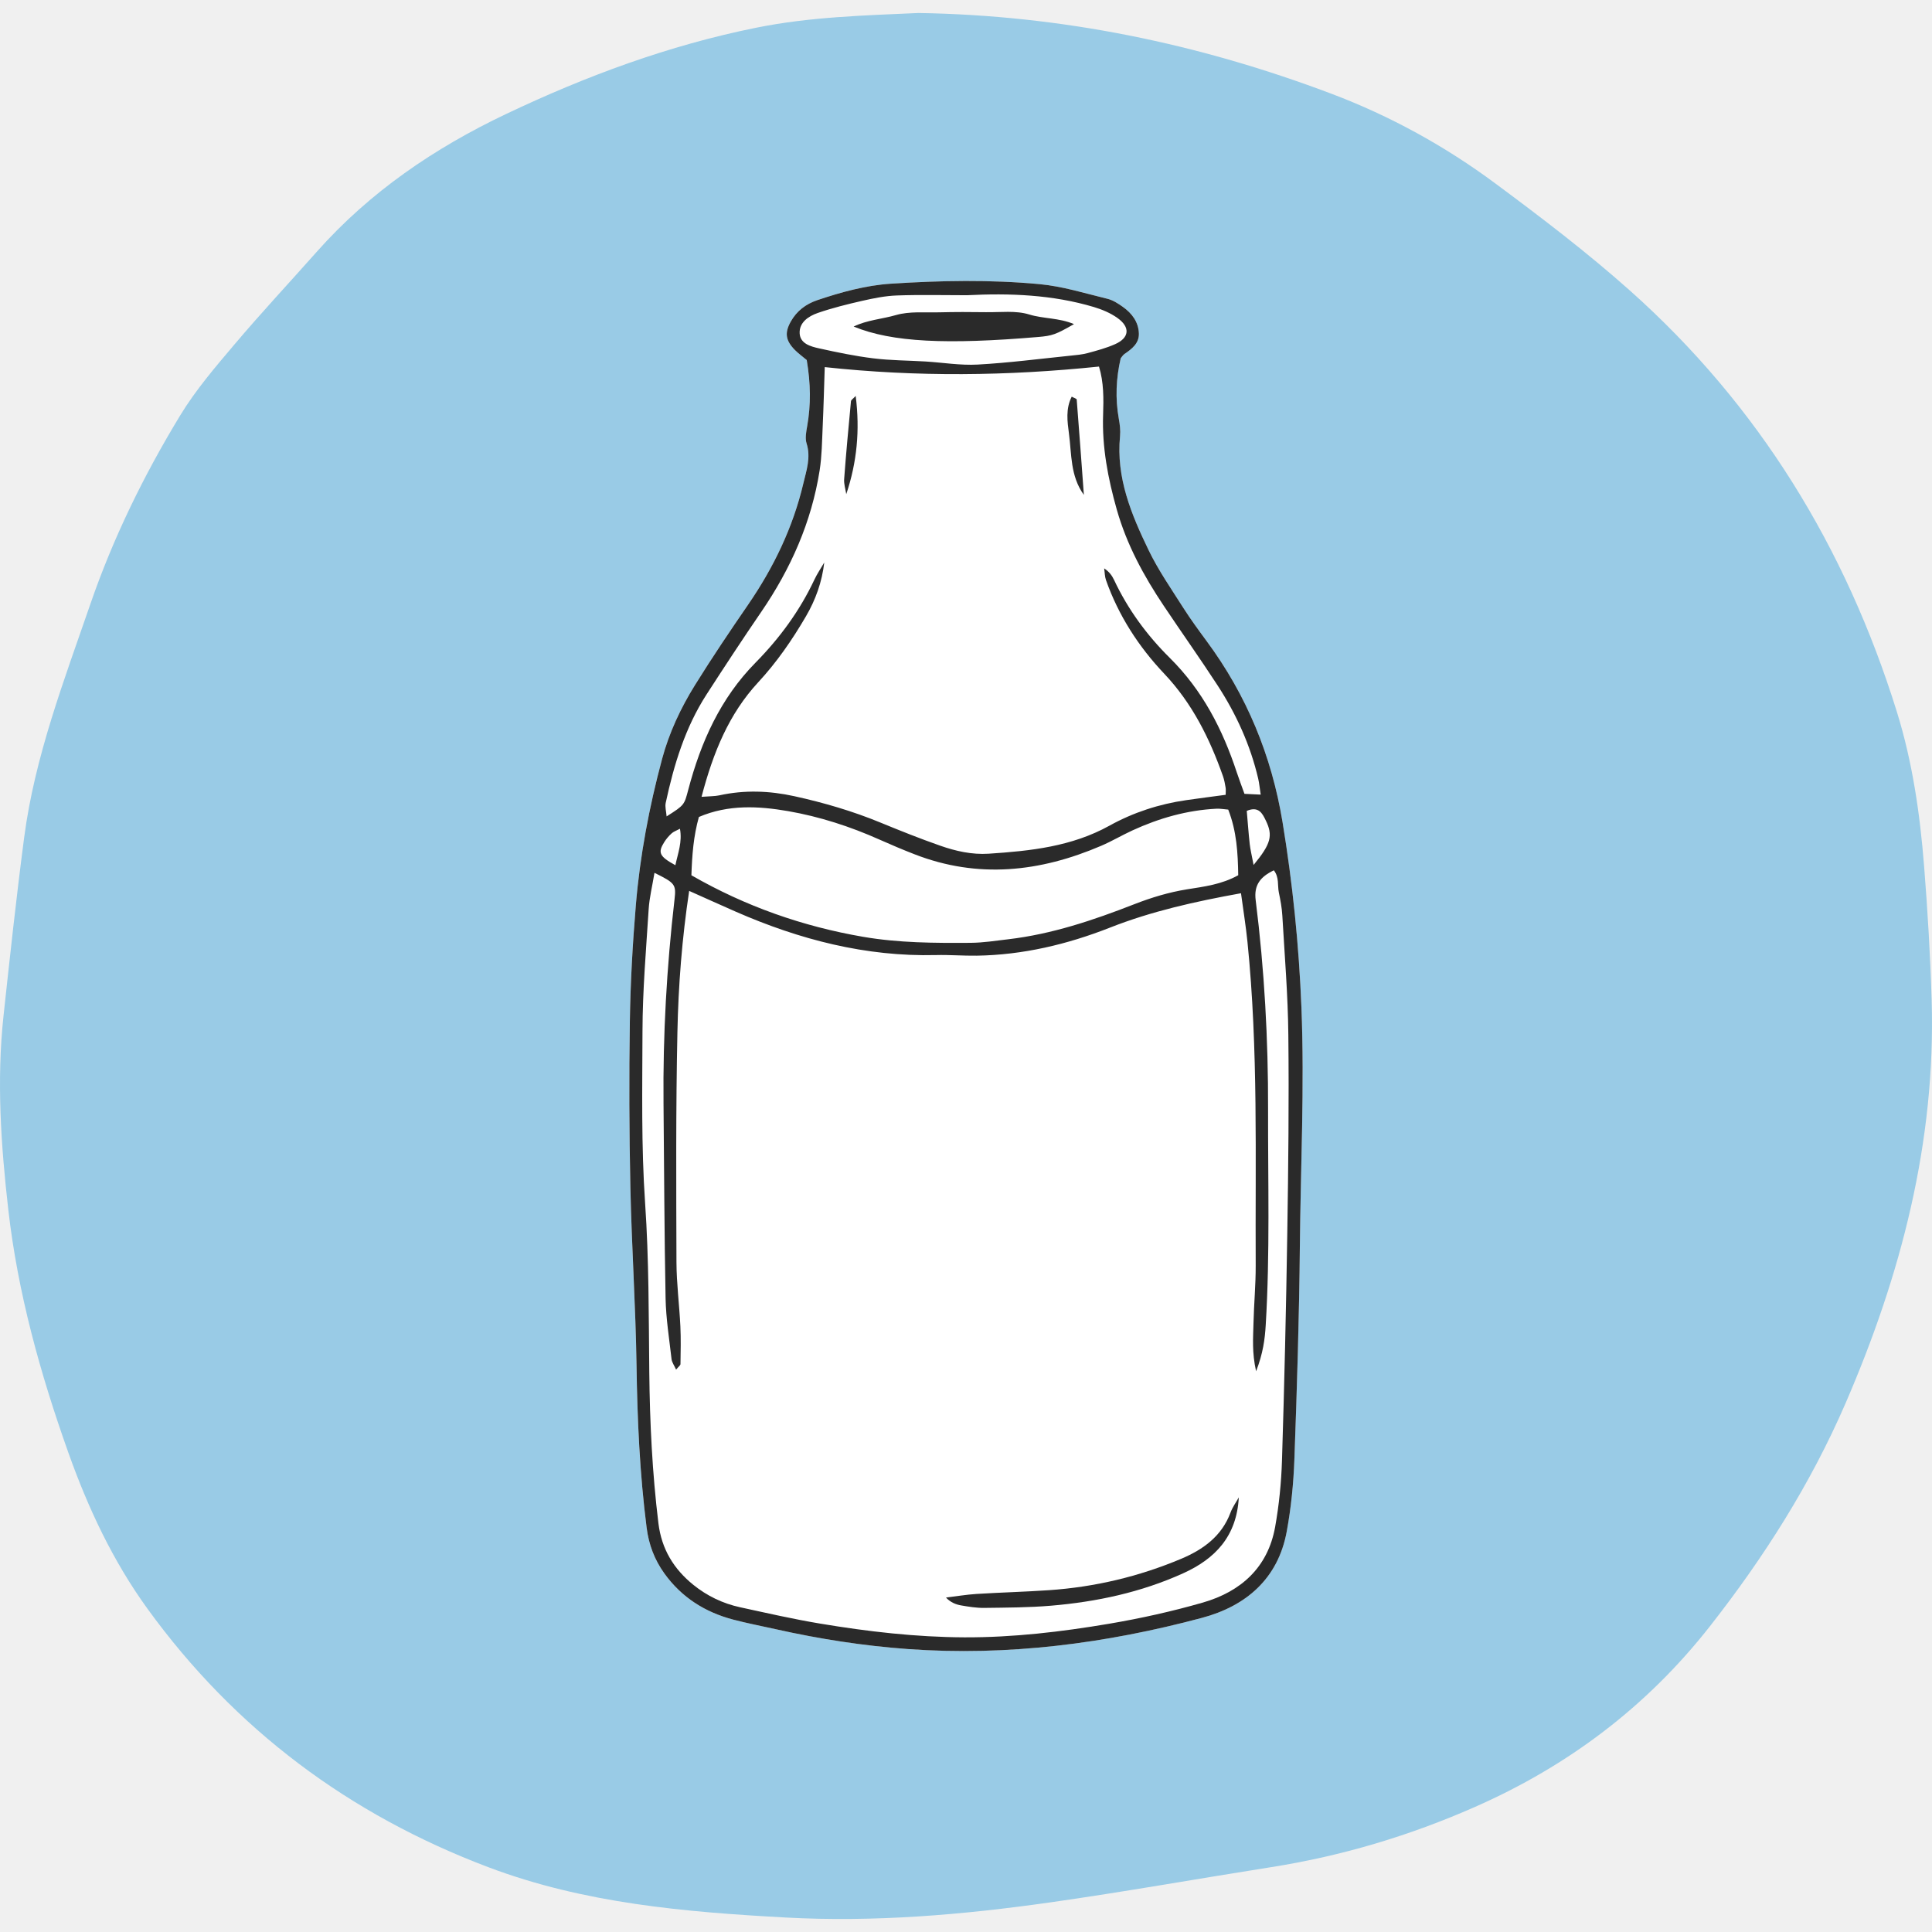
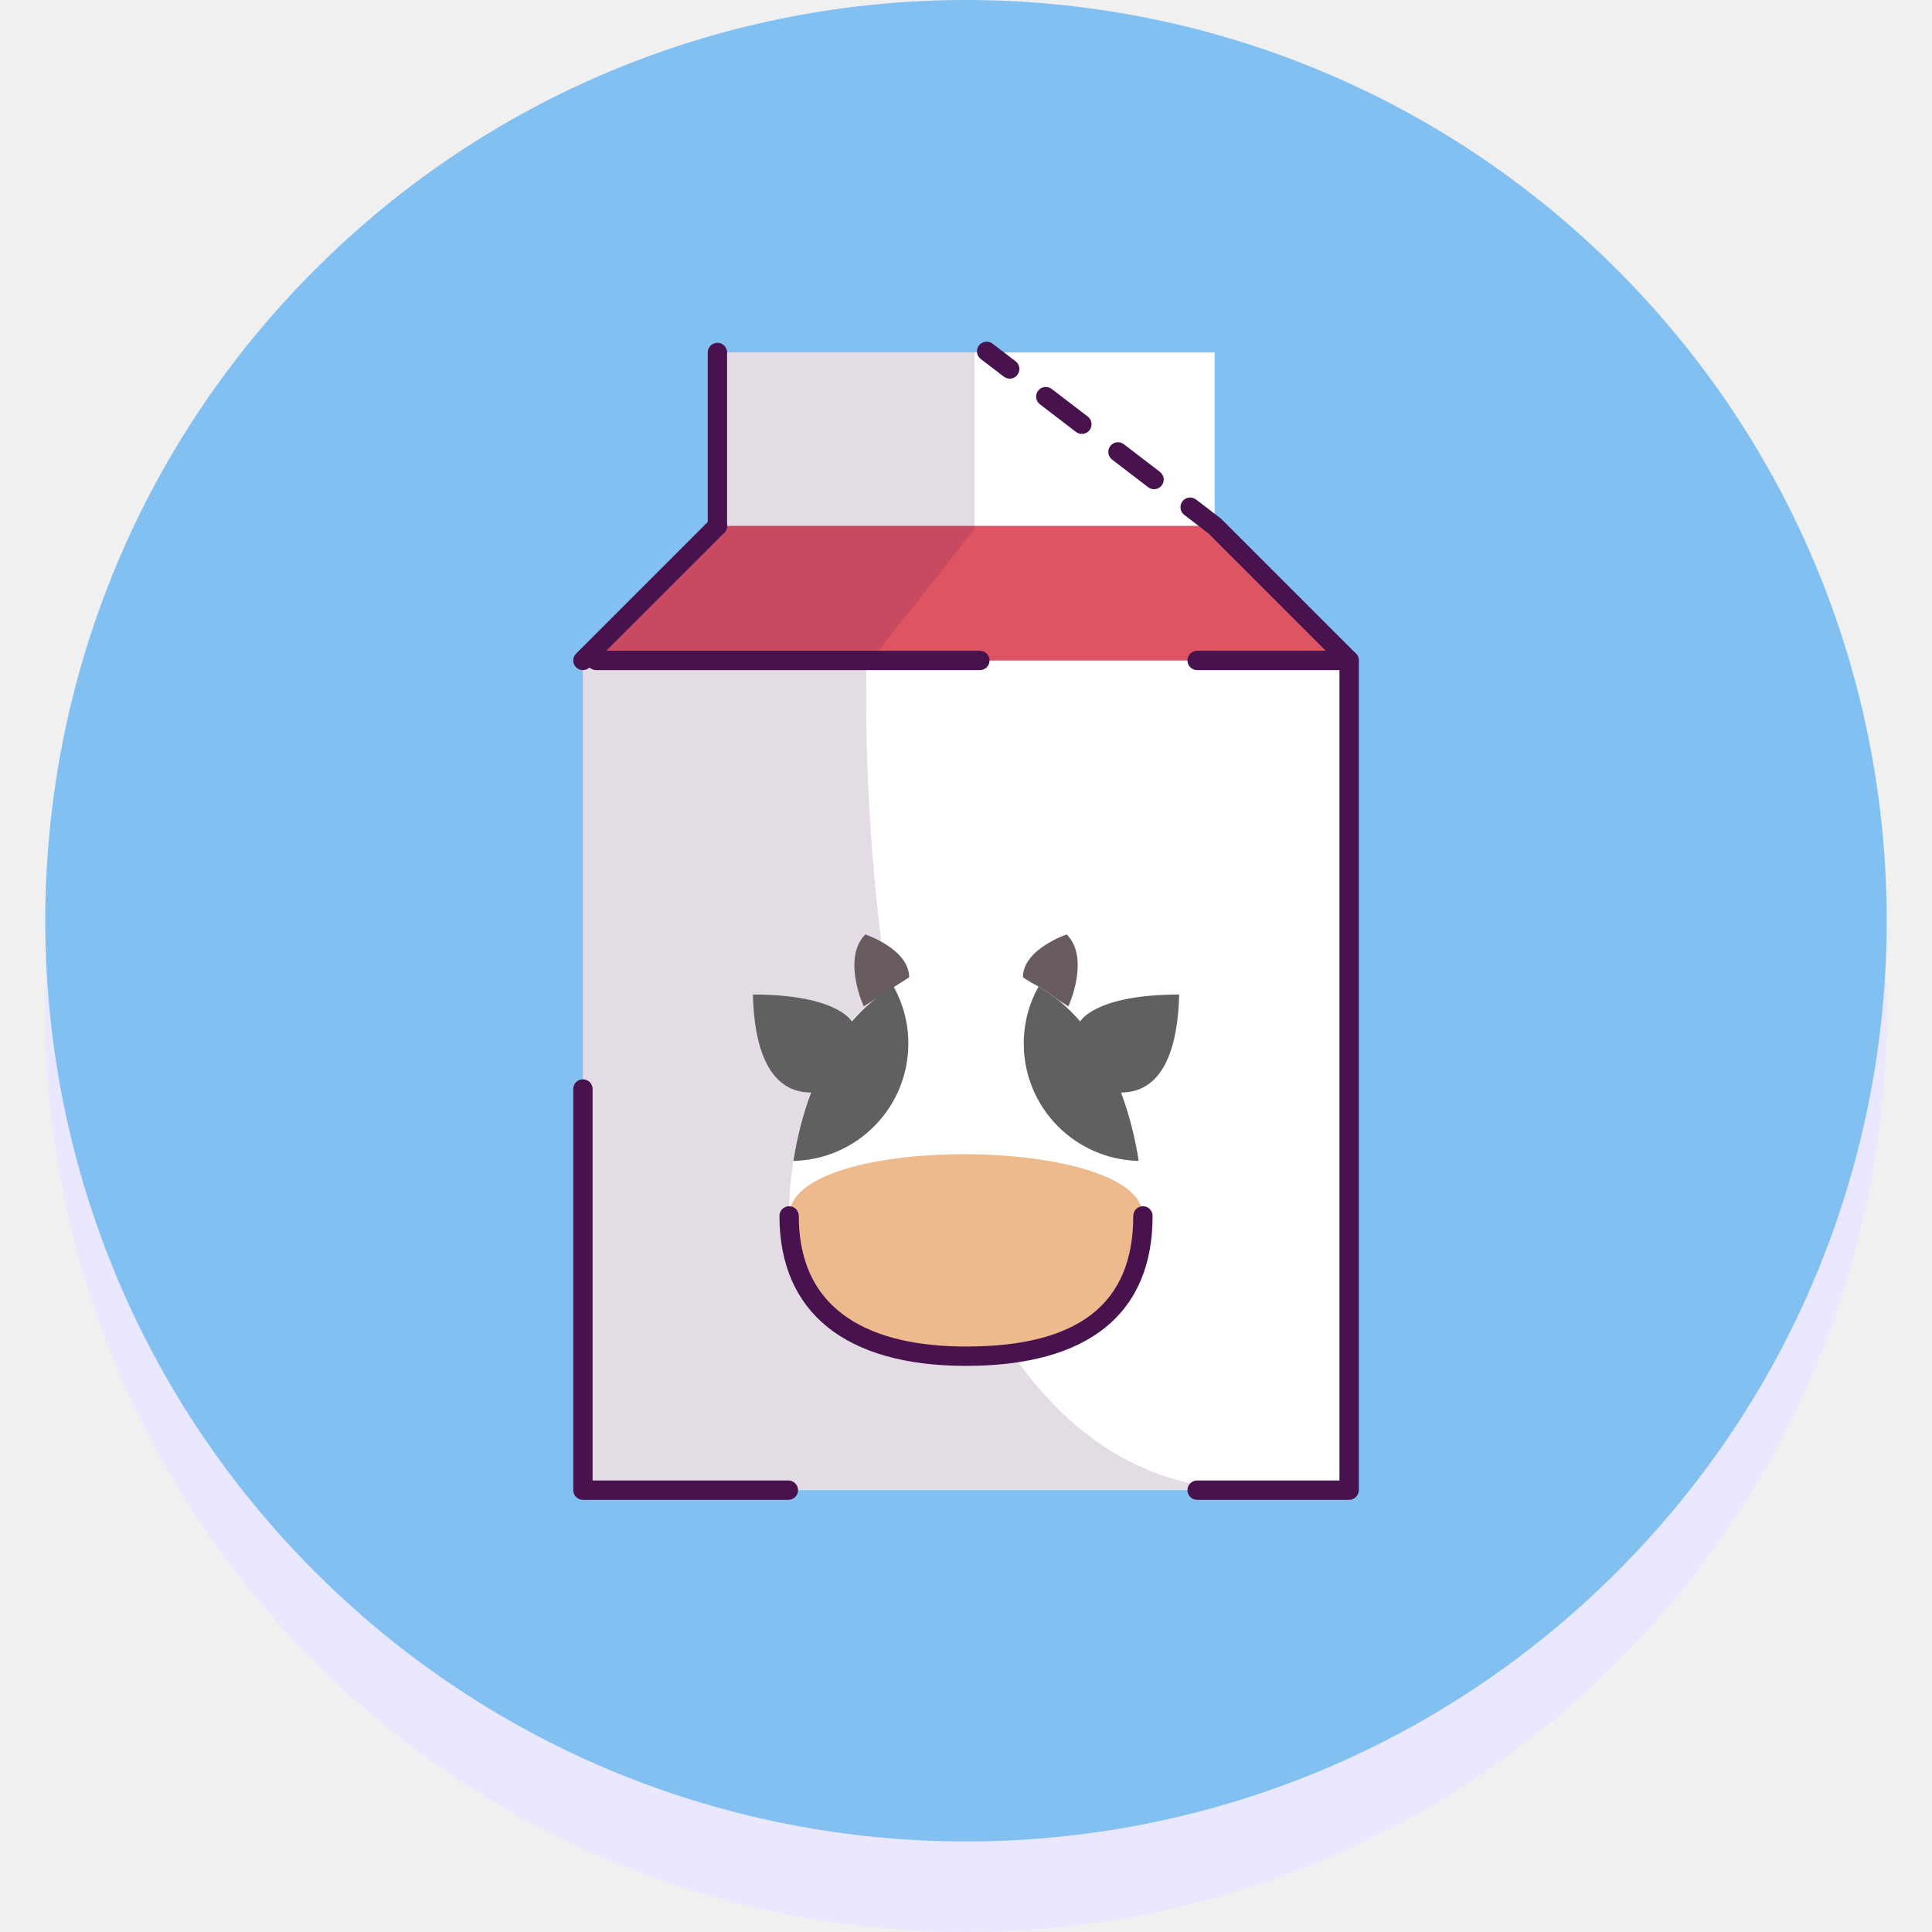
- <svg xmlns="http://www.w3.org/2000/svg" version="1.1" x="0px" y="0px" viewBox="0 0 128 128" xml:space="preserve" id="svg170" width="128" height="128">
-   <defs id="defs170" />
-   <g id="g66" transform="matrix(1.151422,0,0,1.151422,-49.0028,-216.2184)">
-     <path style="fill:#99cbe6" d="m 95.403,188.532 c 8.252,0.13 16.144,1.765 23.78,4.651 3.369,1.273 6.52,3.008 9.41,5.151 2.65,1.965 5.285,3.972 7.746,6.164 7.416,6.604 12.422,14.786 15.363,24.237 0.898,2.884 1.331,5.877 1.569,8.885 0.204,2.573 0.358,5.154 0.435,7.734 0.24,8.123 -1.759,15.784 -4.954,23.171 -2.005,4.636 -4.691,8.864 -7.81,12.84 -3.629,4.625 -8.155,8.028 -13.51,10.388 -3.758,1.656 -7.653,2.823 -11.71,3.463 -4.246,0.669 -8.479,1.427 -12.734,2.031 -5.049,0.717 -10.132,1.149 -15.235,0.87 -5.804,-0.318 -11.59,-0.813 -17.101,-2.897 -7.999,-3.025 -14.575,-7.926 -19.605,-14.866 -1.997,-2.755 -3.424,-5.805 -4.558,-8.993 -1.614,-4.539 -2.904,-9.17 -3.452,-13.966 -0.424,-3.708 -0.68,-7.437 -0.275,-11.17 0.371,-3.423 0.74,-6.847 1.188,-10.26 0.612,-4.658 2.293,-9.024 3.81,-13.43 1.313,-3.812 3.083,-7.421 5.172,-10.857 0.889,-1.461 2.024,-2.784 3.134,-4.095 1.53,-1.808 3.148,-3.541 4.72,-5.313 3.051,-3.439 6.766,-5.966 10.89,-7.926 4.608,-2.19 9.36,-3.949 14.383,-4.963 3.114,-0.631 6.261,-0.709 9.344,-0.849 z" id="path58" />
-     <g id="g65">
-       <path style="fill:#ffffff" d="m 111.715,280.875 c -5.536,1.479 -11.175,2.206 -16.919,1.794 -2.563,-0.185 -5.1,-0.582 -7.61,-1.144 -0.816,-0.183 -1.641,-0.339 -2.449,-0.553 -1.616,-0.428 -2.959,-1.275 -3.952,-2.654 -0.57,-0.793 -0.894,-1.653 -1.019,-2.622 -0.399,-3.108 -0.539,-6.227 -0.583,-9.36 -0.051,-3.407 -0.279,-6.812 -0.353,-10.219 -0.068,-3.187 -0.08,-6.375 -0.031,-9.562 0.034,-2.232 0.159,-4.468 0.345,-6.692 0.239,-2.843 0.767,-5.642 1.507,-8.401 0.411,-1.53 1.078,-2.943 1.904,-4.274 0.974,-1.566 2.006,-3.097 3.051,-4.617 1.472,-2.141 2.582,-4.444 3.177,-6.977 0.175,-0.747 0.44,-1.49 0.185,-2.295 -0.095,-0.299 -0.025,-0.668 0.034,-0.995 0.219,-1.225 0.203,-2.446 -0.025,-3.804 -0.252,-0.212 -0.479,-0.376 -0.673,-0.57 -0.551,-0.553 -0.608,-0.999 -0.246,-1.644 0.346,-0.617 0.873,-1.011 1.53,-1.233 1.379,-0.463 2.786,-0.853 4.24,-0.947 2.846,-0.183 5.702,-0.239 8.542,0.026 1.321,0.123 2.617,0.53 3.915,0.845 0.316,0.077 0.614,0.274 0.884,0.465 0.523,0.371 0.898,0.87 0.919,1.527 0.02,0.568 -0.4,0.89 -0.827,1.181 -0.088,0.06 -0.146,0.163 -0.219,0.248 -0.266,1.152 -0.319,2.309 -0.109,3.479 0.06,0.328 0.103,0.673 0.071,1.002 -0.234,2.388 0.65,4.506 1.649,6.569 0.557,1.152 1.298,2.217 1.986,3.301 0.42,0.66 0.884,1.293 1.349,1.923 2.303,3.116 3.735,6.587 4.366,10.411 0.582,3.533 0.944,7.077 1.087,10.661 0.183,4.591 -0.048,9.171 -0.091,13.754 -0.038,4.08 -0.166,8.159 -0.314,12.236 -0.049,1.392 -0.189,2.794 -0.44,4.164 -0.498,2.726 -2.343,4.299 -4.881,4.977 z" id="path59" />
-       <g id="g64">
-         <path style="fill:#2a2a2a" d="m 117.442,245.745 c -0.143,-3.584 -0.505,-7.128 -1.087,-10.661 -0.631,-3.824 -2.063,-7.296 -4.366,-10.411 -0.465,-0.63 -0.928,-1.262 -1.349,-1.923 -0.688,-1.084 -1.429,-2.149 -1.986,-3.301 -0.999,-2.063 -1.883,-4.181 -1.649,-6.569 0.032,-0.329 -0.011,-0.674 -0.071,-1.002 -0.209,-1.17 -0.157,-2.328 0.109,-3.479 0.072,-0.085 0.131,-0.188 0.219,-0.248 0.426,-0.291 0.847,-0.613 0.827,-1.181 -0.022,-0.657 -0.396,-1.156 -0.919,-1.527 -0.269,-0.191 -0.568,-0.388 -0.884,-0.465 -1.298,-0.316 -2.594,-0.722 -3.915,-0.845 -2.84,-0.265 -5.696,-0.209 -8.542,-0.026 -1.453,0.094 -2.86,0.483 -4.24,0.947 -0.657,0.222 -1.184,0.616 -1.53,1.233 -0.362,0.645 -0.305,1.091 0.246,1.644 0.194,0.194 0.42,0.357 0.673,0.57 0.228,1.358 0.243,2.579 0.025,3.804 -0.058,0.326 -0.129,0.696 -0.034,0.995 0.256,0.805 -0.009,1.549 -0.185,2.295 -0.596,2.532 -1.706,4.835 -3.177,6.977 -1.045,1.519 -2.077,3.051 -3.051,4.617 -0.827,1.33 -1.493,2.743 -1.904,4.274 -0.74,2.759 -1.269,5.557 -1.507,8.401 -0.186,2.225 -0.311,4.46 -0.345,6.692 -0.049,3.187 -0.037,6.375 0.031,9.562 0.074,3.407 0.302,6.812 0.353,10.219 0.045,3.133 0.185,6.252 0.583,9.36 0.125,0.968 0.45,1.829 1.019,2.622 0.993,1.379 2.335,2.226 3.952,2.654 0.808,0.214 1.633,0.37 2.449,0.553 2.509,0.562 5.046,0.959 7.61,1.144 5.744,0.413 11.383,-0.314 16.919,-1.794 2.537,-0.677 4.383,-2.251 4.882,-4.976 0.251,-1.37 0.391,-2.773 0.44,-4.164 0.148,-4.076 0.276,-8.156 0.314,-12.236 0.043,-4.584 0.273,-9.164 0.09,-13.755 z m -2.752,-8.191 c -0.108,-0.571 -0.186,-0.882 -0.222,-1.198 -0.071,-0.648 -0.117,-1.299 -0.171,-1.915 0.687,-0.289 0.901,0.154 1.09,0.543 0.428,0.875 0.31,1.348 -0.697,2.57 z M 88.571,206.973 c -0.037,-0.633 0.505,-0.994 1.033,-1.178 0.841,-0.291 1.71,-0.506 2.579,-0.704 0.653,-0.148 1.321,-0.283 1.986,-0.306 1.339,-0.048 2.683,-0.014 4.026,-0.014 2.466,-0.126 4.92,-0.032 7.305,0.679 0.473,0.142 0.953,0.343 1.352,0.627 0.753,0.533 0.694,1.144 -0.128,1.509 -0.506,0.225 -1.05,0.371 -1.587,0.516 -0.32,0.086 -0.66,0.114 -0.993,0.148 -1.777,0.182 -3.55,0.413 -5.33,0.511 -0.993,0.055 -1.998,-0.115 -2.999,-0.177 -1.004,-0.06 -2.015,-0.058 -3.011,-0.182 -1.045,-0.128 -2.084,-0.345 -3.114,-0.573 -0.485,-0.107 -1.082,-0.267 -1.119,-0.856 z m -7.708,27.011 c 0.471,-2.195 1.118,-4.332 2.349,-6.24 1.031,-1.595 2.074,-3.185 3.148,-4.752 1.698,-2.48 2.891,-5.165 3.361,-8.144 0.129,-0.824 0.135,-1.667 0.174,-2.502 0.051,-1.11 0.079,-2.221 0.119,-3.439 5.317,0.574 10.51,0.513 15.78,-0.031 0.277,0.901 0.269,1.841 0.237,2.771 -0.066,1.867 0.28,3.662 0.784,5.448 0.57,2.018 1.553,3.826 2.708,5.55 1.025,1.533 2.094,3.039 3.1,4.584 1.073,1.65 1.88,3.427 2.331,5.353 0.062,0.268 0.086,0.545 0.145,0.924 -0.334,-0.015 -0.596,-0.028 -0.934,-0.045 -0.149,-0.416 -0.306,-0.821 -0.442,-1.233 -0.814,-2.471 -1.969,-4.72 -3.853,-6.587 -1.312,-1.298 -2.411,-2.791 -3.205,-4.481 -0.117,-0.249 -0.277,-0.477 -0.573,-0.673 0.034,0.228 0.031,0.466 0.106,0.679 0.719,2.035 1.877,3.827 3.342,5.374 1.623,1.713 2.623,3.736 3.391,5.913 0.074,0.209 0.111,0.433 0.149,0.651 0.02,0.109 0.003,0.223 0.003,0.413 -0.745,0.1 -1.504,0.197 -2.261,0.306 -1.563,0.225 -3.048,0.707 -4.426,1.47 -2.169,1.204 -4.548,1.456 -6.951,1.613 -0.962,0.062 -1.895,-0.148 -2.791,-0.463 -1.158,-0.405 -2.298,-0.861 -3.431,-1.327 -1.606,-0.662 -3.259,-1.145 -4.954,-1.518 -1.444,-0.317 -2.871,-0.368 -4.317,-0.051 -0.263,0.057 -0.54,0.048 -1.027,0.086 0.673,-2.566 1.578,-4.769 3.254,-6.583 1.071,-1.156 1.958,-2.44 2.749,-3.795 0.56,-0.956 0.928,-1.983 1.058,-3.105 -0.191,0.328 -0.406,0.644 -0.567,0.985 -0.842,1.794 -2.003,3.371 -3.379,4.769 -2.034,2.061 -3.154,4.578 -3.878,7.317 -0.231,0.876 -0.211,0.881 -1.247,1.538 -0.024,-0.299 -0.1,-0.55 -0.052,-0.775 z m 32.943,4.16 c -0.958,0.534 -1.969,0.656 -2.943,0.811 -1.061,0.171 -2.063,0.476 -3.051,0.862 -2.345,0.916 -4.722,1.716 -7.237,2.012 -0.719,0.085 -1.441,0.199 -2.161,0.205 -2.068,0.015 -4.141,0.006 -6.184,-0.345 -3.485,-0.599 -6.778,-1.755 -9.888,-3.542 0.037,-1.155 0.12,-2.254 0.431,-3.355 1.695,-0.725 3.433,-0.63 5.134,-0.336 1.813,0.316 3.573,0.885 5.263,1.64 0.664,0.296 1.332,0.579 2.009,0.842 3.65,1.421 7.223,1.022 10.739,-0.486 0.616,-0.263 1.196,-0.61 1.804,-0.888 1.535,-0.704 3.137,-1.162 4.832,-1.247 0.214,-0.009 0.431,0.031 0.676,0.051 0.49,1.249 0.556,2.506 0.576,3.776 z M 80.785,236.23 c 0.115,-0.182 0.262,-0.353 0.422,-0.497 0.114,-0.103 0.276,-0.155 0.476,-0.263 0.143,0.765 -0.12,1.412 -0.263,2.098 -0.923,-0.504 -1.025,-0.725 -0.635,-1.338 z m 35.844,22.505 c -0.068,4.358 -0.169,8.716 -0.305,13.073 -0.04,1.282 -0.168,2.571 -0.394,3.833 -0.419,2.334 -1.966,3.721 -4.153,4.352 -1.766,0.509 -3.573,0.91 -5.385,1.218 -2.753,0.466 -5.525,0.794 -8.33,0.785 -2.802,-0.011 -5.573,-0.333 -8.327,-0.793 -1.539,-0.257 -3.064,-0.607 -4.591,-0.938 -0.998,-0.216 -1.909,-0.656 -2.697,-1.295 -1.122,-0.91 -1.821,-2.046 -2.004,-3.542 -0.353,-2.889 -0.494,-5.784 -0.525,-8.692 -0.034,-3.242 -0.018,-6.492 -0.24,-9.723 -0.226,-3.299 -0.16,-6.594 -0.151,-9.888 0.006,-2.343 0.206,-4.686 0.356,-7.028 0.042,-0.662 0.206,-1.316 0.334,-2.091 1.19,0.587 1.253,0.668 1.153,1.535 -0.45,3.889 -0.67,7.791 -0.633,11.706 0.037,3.747 0.046,7.494 0.119,11.241 0.023,1.168 0.211,2.334 0.343,3.499 0.022,0.188 0.154,0.363 0.262,0.605 0.142,-0.176 0.252,-0.246 0.252,-0.32 0.011,-0.727 0.029,-1.455 -0.006,-2.18 -0.059,-1.225 -0.22,-2.451 -0.225,-3.676 -0.014,-4.418 -0.038,-8.838 0.055,-13.255 0.055,-2.671 0.26,-5.345 0.676,-8.115 0.953,0.425 1.81,0.813 2.673,1.192 3.675,1.609 7.482,2.6 11.529,2.5 0.781,-0.02 1.561,0.046 2.342,0.035 2.657,-0.04 5.211,-0.648 7.665,-1.613 2.408,-0.948 4.902,-1.502 7.543,-1.98 0.128,0.953 0.279,1.875 0.373,2.805 0.627,6.189 0.442,12.4 0.473,18.604 0.005,1.116 -0.102,2.234 -0.128,3.351 -0.018,0.822 -0.094,1.65 0.151,2.746 0.397,-1.028 0.505,-1.827 0.554,-2.657 0.249,-4.135 0.125,-8.273 0.135,-12.41 0.011,-4.027 -0.211,-8.042 -0.713,-12.039 -0.111,-0.873 0.272,-1.349 1.045,-1.718 0.317,0.403 0.203,0.868 0.288,1.276 0.091,0.436 0.175,0.879 0.2,1.324 0.132,2.286 0.323,4.572 0.346,6.861 0.042,3.808 -10e-4,7.61 -0.06,11.412 z" id="path60" />
-         <path style="fill:#2a2a2a" d="m 113.839,273.942 c -0.122,2.242 -1.354,3.534 -3.213,4.374 -2.42,1.093 -4.967,1.637 -7.59,1.859 -1.276,0.108 -2.562,0.11 -3.844,0.127 -0.442,0.006 -0.889,-0.067 -1.326,-0.142 -0.311,-0.054 -0.61,-0.172 -0.877,-0.453 0.587,-0.071 1.171,-0.171 1.76,-0.208 1.391,-0.087 2.785,-0.121 4.174,-0.217 2.631,-0.18 5.169,-0.782 7.6,-1.805 1.264,-0.533 2.333,-1.298 2.84,-2.662 0.115,-0.308 0.315,-0.583 0.476,-0.873 z" id="path61" />
-         <path style="fill:#2a2a2a" d="m 104.924,216.26 c -0.788,-1.092 -0.699,-2.342 -0.859,-3.534 -0.091,-0.68 -0.195,-1.427 0.16,-2.118 0.138,0.076 0.283,0.114 0.287,0.164 0.145,1.829 0.278,3.659 0.412,5.488 z" id="path62" />
-         <path style="fill:#2a2a2a" d="m 91.795,210.566 c 0.25,1.975 0.073,3.815 -0.543,5.652 -0.043,-0.289 -0.142,-0.582 -0.121,-0.867 0.111,-1.495 0.251,-2.988 0.392,-4.48 0.007,-0.076 0.123,-0.143 0.272,-0.305 z" id="path63" />
-         <path style="fill:#2a2a2a" d="m 91.677,206.573 c 0.776,-0.378 1.632,-0.428 2.438,-0.661 0.781,-0.225 1.657,-0.137 2.493,-0.157 0.892,-0.022 1.785,-0.022 2.678,-0.008 0.836,0.013 1.722,-0.107 2.493,0.132 0.813,0.252 1.7,0.184 2.576,0.554 -1.044,0.6 -1.251,0.672 -2.053,0.74 -5.246,0.445 -8.417,0.31 -10.625,-0.6 z" id="path64" />
+ <svg xmlns="http://www.w3.org/2000/svg" version="1.1" x="0px" y="0px" viewBox="0 0 128 128" xml:space="preserve" id="svg260" width="128" height="128">
+   <defs id="defs260" />
+   <g id="g76" transform="matrix(1.281897,0,0,1.281897,-77.0948,-189.5003)">
+     <g id="g41">
+       <g id="g38">
+         <g id="g37">
+           <circle transform="matrix(0.7071,-0.7071,0.7071,0.7071,-109.2489,136.4368)" style="fill:#eae8ff" cx="110.069" cy="200.094" id="ellipse36" r="47.587" />
+         </g>
+       </g>
+       <g id="g40">
+         <g id="g39">
+           <circle transform="matrix(0.7071,-0.7071,0.7071,0.7071,-105.9407,135.0664)" style="fill:#83c0f2" cx="110.069" cy="195.415" id="ellipse38" r="47.587" />
+         </g>
+       </g>
+     </g>
+     <g id="g75">
+       <g id="g57">
+         <g id="g43">
+           <g id="g42">
+             <rect x="97.219" y="166.045" style="fill:#ffffff" width="25.7" height="8.967" id="rect41" />
+           </g>
+         </g>
+         <g id="g45">
+           <g id="g44">
+             <rect x="90.269" y="181.962" style="fill:#ffffff" width="39.6" height="42.882" id="rect43" />
+           </g>
+         </g>
+         <g id="g47">
+           <g id="g46">
+             <polygon style="fill:#de5463" points="90.269,181.962 97.219,175.012 122.919,175.012 129.869,181.962 " id="polygon45" />
+           </g>
+         </g>
+         <g id="g54">
+           <g id="g49">
+             <g id="g48">
+               <path style="fill:#47124e" d="m 112.326,167.398 c -0.106,0 -0.213,-0.034 -0.304,-0.103 l -1.191,-0.912 c -0.219,-0.168 -0.261,-0.482 -0.093,-0.701 0.168,-0.218 0.482,-0.261 0.701,-0.093 l 1.191,0.912 c 0.219,0.168 0.261,0.482 0.093,0.701 -0.099,0.129 -0.247,0.196 -0.397,0.196 z" id="path47" />
+             </g>
+           </g>
+           <g id="g51">
+             <g id="g50">
+               <path style="fill:#47124e" d="m 119.786,173.112 c -0.106,0 -0.213,-0.034 -0.304,-0.103 l -1.865,-1.429 c -0.219,-0.168 -0.261,-0.482 -0.093,-0.701 0.169,-0.219 0.481,-0.26 0.701,-0.093 l 1.865,1.429 c 0.219,0.168 0.261,0.482 0.093,0.701 -0.098,0.129 -0.246,0.196 -0.397,0.196 z m -3.73,-2.857 c -0.106,0 -0.213,-0.034 -0.304,-0.103 l -1.865,-1.429 c -0.219,-0.168 -0.261,-0.482 -0.093,-0.701 0.168,-0.218 0.482,-0.259 0.701,-0.093 l 1.865,1.429 c 0.219,0.168 0.261,0.482 0.093,0.701 -0.098,0.129 -0.247,0.196 -0.397,0.196 z" id="path49" />
+             </g>
+           </g>
+           <g id="g53">
+             <g id="g52">
+               <path style="fill:#47124e" d="m 122.842,175.453 c -0.106,0 -0.213,-0.034 -0.304,-0.103 l -1.191,-0.912 c -0.219,-0.168 -0.261,-0.482 -0.093,-0.701 0.169,-0.218 0.482,-0.26 0.701,-0.093 l 1.191,0.912 c 0.219,0.168 0.261,0.482 0.093,0.701 -0.098,0.129 -0.247,0.196 -0.397,0.196 z" id="path51" />
+             </g>
+           </g>
+         </g>
+         <g style="opacity:0.15" id="g56">
+           <g id="g55">
+             <path style="fill:#47124e" d="m 110.503,166.045 v 9.132 l -5.577,7.074 c 0,0 -1.449,42.594 19.969,42.594 H 90.269 v -42.882 l 6.95,-6.95 v -8.967 h 13.284 z" id="path54" />
+           </g>
+         </g>
+       </g>
+       <g id="g65">
+         <g id="g58">
+           <path style="fill:#47124e" d="m 97.219,175.512 c -0.276,0 -0.5,-0.224 -0.5,-0.5 v -8.967 c 0,-0.276 0.224,-0.5 0.5,-0.5 0.276,0 0.5,0.224 0.5,0.5 v 8.967 c 0,0.276 -0.223,0.5 -0.5,0.5 z" id="path57" />
+         </g>
+         <g id="g59">
+           <path style="fill:#47124e" d="m 129.869,225.344 h -7.857 c -0.276,0 -0.5,-0.224 -0.5,-0.5 0,-0.276 0.224,-0.5 0.5,-0.5 h 7.357 v -42.175 l -6.803,-6.804 c -0.195,-0.195 -0.195,-0.512 0,-0.707 0.195,-0.195 0.512,-0.195 0.707,0 l 6.95,6.95 c 0.094,0.094 0.146,0.221 0.146,0.354 v 42.882 c 0,0.277 -0.224,0.5 -0.5,0.5 z" id="path58" />
+         </g>
+         <g id="g60">
+           <path style="fill:#47124e" d="M 100.887,225.344 H 90.269 c -0.276,0 -0.5,-0.224 -0.5,-0.5 V 204.11 c 0,-0.276 0.224,-0.5 0.5,-0.5 0.276,0 0.5,0.224 0.5,0.5 v 20.234 h 10.118 c 0.276,0 0.5,0.224 0.5,0.5 0,0.277 -0.223,0.5 -0.5,0.5 z" id="path59" />
+         </g>
+         <g id="g61">
+           <path style="fill:#47124e" d="m 90.269,182.462 c -0.128,0 -0.256,-0.049 -0.354,-0.146 -0.195,-0.195 -0.195,-0.512 0,-0.707 l 6.95,-6.95 c 0.195,-0.195 0.512,-0.195 0.707,0 0.195,0.195 0.195,0.512 0,0.707 l -6.95,6.95 c -0.097,0.097 -0.225,0.146 -0.353,0.146 z" id="path60" />
+         </g>
+         <g id="g62">
+           <path style="fill:none;stroke:#2a3552;stroke-width:3;stroke-linecap:round;stroke-linejoin:round;stroke-miterlimit:10" d="M 97.219,175.012" id="path61" />
+         </g>
+         <g id="g63">
+           <path style="fill:#47124e" d="M 110.785,182.462 H 90.95 c -0.276,0 -0.5,-0.224 -0.5,-0.5 0,-0.276 0.224,-0.5 0.5,-0.5 h 19.835 c 0.276,0 0.5,0.224 0.5,0.5 0,0.276 -0.224,0.5 -0.5,0.5 z" id="path62" />
+         </g>
+         <g id="g64">
+           <path style="fill:#47124e" d="m 129.869,182.462 h -7.857 c -0.276,0 -0.5,-0.224 -0.5,-0.5 0,-0.276 0.224,-0.5 0.5,-0.5 h 7.857 c 0.276,0 0.5,0.224 0.5,0.5 0,0.276 -0.224,0.5 -0.5,0.5 z" id="path63" />
+         </g>
+       </g>
+       <g id="g73">
+         <g id="g72">
+           <g id="g66">
+             <path style="fill:#695c5f" d="m 115.273,196.124 c 0,0 -2.264,0.755 -2.264,2.215 l 2.349,1.505 c 0,0 1.142,-2.493 -0.085,-3.72 z" id="path65" />
+           </g>
+           <g id="g67">
+             <path style="fill:#ffffff" d="m 110.069,197.858 c -6.59,0 -9.143,7.294 -9.143,12.812 0,5.54 4.334,7.252 9.143,7.252 5.049,0 9.143,-1.711 9.143,-7.252 0,-5.518 -2.62,-12.812 -9.143,-12.812 z" id="path66" />
+           </g>
+           <g id="g68">
+             <path style="fill:#695c5f" d="m 104.865,196.124 c 0,0 2.264,0.755 2.264,2.215 l -2.349,1.505 c 0,0 -1.142,-2.493 0.085,-3.72 z" id="path67" />
+           </g>
+           <g id="g69">
+             <path style="fill:#606060" d="m 121.084,199.229 c -4.385,0 -5.114,1.393 -5.114,1.393 l 0.001,10e-4 c -0.621,-0.723 -1.336,-1.341 -2.156,-1.806 -0.485,0.872 -0.763,1.875 -0.763,2.944 0,3.309 2.647,5.994 5.939,6.066 -0.184,-1.192 -0.484,-2.395 -0.913,-3.534 2.338,0 2.952,-2.641 3.006,-5.064 z" id="path68" />
+           </g>
+           <g id="g70">
+             <path style="fill:#606060" d="m 99.054,199.229 c 4.385,0 5.114,1.393 5.114,1.393 v 10e-4 c 0.621,-0.723 1.336,-1.341 2.156,-1.806 0.485,0.872 0.763,1.875 0.763,2.944 0,3.309 -2.647,5.994 -5.939,6.066 0.183,-1.192 0.484,-2.395 0.913,-3.534 -2.339,0 -2.953,-2.641 -3.007,-5.064 z" id="path69" />
+           </g>
+           <g id="g71">
+             <path style="fill:#eeba8d" d="m 100.926,210.67 c 0,5.54 4.334,7.252 9.143,7.252 5.049,0 9.143,-1.711 9.143,-7.252 0,-4.179 -18.286,-4.324 -18.286,0 z" id="path70" />
+           </g>
+         </g>
+       </g>
+       <g id="g74">
+         <path style="fill:#47124e" d="m 110.069,218.421 c -6.218,0 -9.643,-2.753 -9.643,-7.751 0,-0.276 0.224,-0.5 0.5,-0.5 0.276,0 0.5,0.224 0.5,0.5 0,5.58 4.7,6.751 8.643,6.751 5.816,0 8.643,-2.208 8.643,-6.751 0,-0.276 0.224,-0.5 0.5,-0.5 0.276,0 0.5,0.224 0.5,0.5 0,5.071 -3.334,7.751 -9.643,7.751 z" id="path73" />
      </g>
    </g>
  </g>
</svg>
